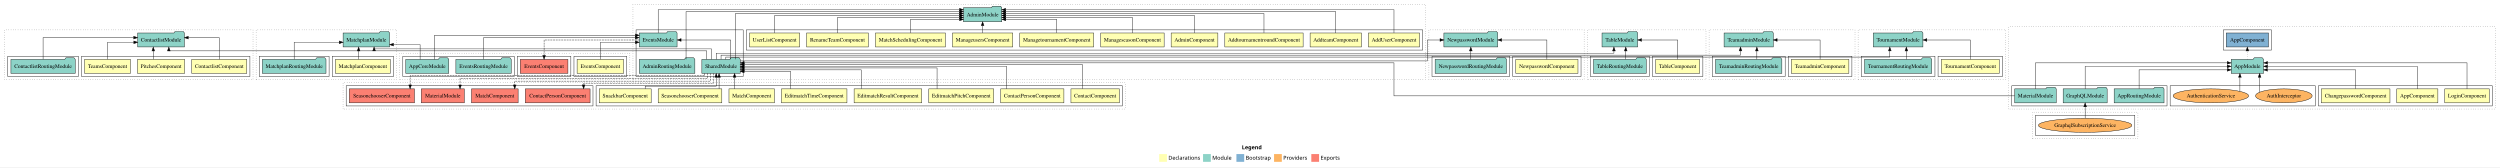
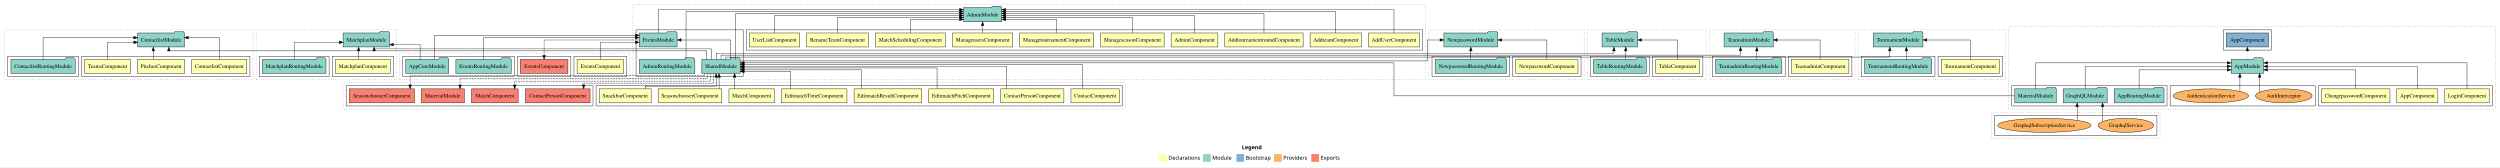
<svg xmlns="http://www.w3.org/2000/svg" width="6442pt" height="431pt" viewBox="0.00 0.00 6442.00 431.00">
  <g id="graph0" class="graph" transform="scale(1 1) rotate(0) translate(4 427)">
    <polygon fill="#ffffff" stroke="transparent" points="-4,4 -4,-427 6438,-427 6438,4 -4,4" />
    <text text-anchor="start" x="3196.009" y="-42.4" font-family="sans-serif" font-weight="bold" font-size="14.00" fill="#000000">Legend</text>
    <polygon fill="#ffffb3" stroke="transparent" points="2983,-10 2983,-30 3003,-30 3003,-10 2983,-10" />
    <text text-anchor="start" x="3006.629" y="-15.4" font-family="sans-serif" font-size="14.00" fill="#000000">  Declarations</text>
    <polygon fill="#8dd3c7" stroke="transparent" points="3096,-10 3096,-30 3116,-30 3116,-10 3096,-10" />
    <text text-anchor="start" x="3119.725" y="-15.4" font-family="sans-serif" font-size="14.00" fill="#000000">  Module</text>
    <polygon fill="#80b1d3" stroke="transparent" points="3182,-10 3182,-30 3202,-30 3202,-10 3182,-10" />
    <text text-anchor="start" x="3205.781" y="-15.4" font-family="sans-serif" font-size="14.00" fill="#000000">  Bootstrap</text>
    <polygon fill="#fdb462" stroke="transparent" points="3279,-10 3279,-30 3299,-30 3299,-10 3279,-10" />
    <text text-anchor="start" x="3302.673" y="-15.4" font-family="sans-serif" font-size="14.00" fill="#000000">  Providers</text>
    <polygon fill="#fb8072" stroke="transparent" points="3375,-10 3375,-30 3395,-30 3395,-10 3375,-10" />
    <text text-anchor="start" x="3398.726" y="-15.4" font-family="sans-serif" font-size="14.00" fill="#000000">  Exports</text>
    <g id="clust1" class="cluster">
      <polygon fill="none" stroke="#000000" stroke-dasharray="1,5" points="1627,-222 1627,-415 3670,-415 3670,-222 1627,-222" />
    </g>
    <g id="clust2" class="cluster">
      <polygon fill="none" stroke="#000000" points="1919,-298 1919,-350 3662,-350 3662,-298 1919,-298" />
    </g>
    <g id="clust13" class="cluster">
      <polygon fill="none" stroke="#000000" points="1635,-230 1635,-350 1911,-350 1911,-230 1635,-230" />
    </g>
    <g id="clust29" class="cluster">
      <polygon fill="none" stroke="#000000" stroke-dasharray="1,5" points="5172,-146 5172,-358 6426,-358 6426,-146 5172,-146" />
    </g>
    <g id="clust30" class="cluster">
      <polygon fill="none" stroke="#000000" points="5970,-154 5970,-206 6418,-206 6418,-154 5970,-154" />
    </g>
    <g id="clust34" class="cluster">
      <polygon fill="none" stroke="#000000" points="5180,-154 5180,-206 5580,-206 5580,-154 5180,-154" />
    </g>
    <g id="clust36" class="cluster">
      <polygon fill="none" stroke="#000000" points="5725,-298 5725,-350 5849,-350 5849,-298 5725,-298" />
    </g>
    <g id="clust37" class="cluster">
      <polygon fill="none" stroke="#000000" points="5588,-154 5588,-206 5962,-206 5962,-154 5588,-154" />
    </g>
    <g id="clust44" class="cluster">
      <polygon fill="none" stroke="#000000" stroke-dasharray="1,5" points="8,-222 8,-350 648,-350 648,-222 8,-222" />
    </g>
    <g id="clust45" class="cluster">
      <polygon fill="none" stroke="#000000" points="206,-230 206,-282 640,-282 640,-230 206,-230" />
    </g>
    <g id="clust49" class="cluster">
      <polygon fill="none" stroke="#000000" points="16,-230 16,-282 198,-282 198,-230 16,-230" />
    </g>
    <g id="clust59" class="cluster">
      <polygon fill="none" stroke="#000000" stroke-dasharray="1,5" points="1026,-222 1026,-290 1619,-290 1619,-222 1026,-222" />
    </g>
    <g id="clust60" class="cluster">
      <polygon fill="none" stroke="#000000" points="1475,-230 1475,-282 1611,-282 1611,-230 1475,-230" />
    </g>
    <g id="clust62" class="cluster">
      <polygon fill="none" stroke="#000000" points="1034,-230 1034,-282 1321,-282 1321,-230 1034,-230" />
    </g>
    <g id="clust63" class="cluster">
      <polygon fill="none" stroke="#000000" points="1329,-230 1329,-282 1467,-282 1467,-230 1329,-230" />
    </g>
    <g id="clust72" class="cluster">
-       <polygon fill="none" stroke="#000000" stroke-dasharray="1,5" points="5233,-70 5233,-138 5505,-138 5505,-70 5233,-70" />
+       <polygon fill="none" stroke="#000000" stroke-dasharray="1,5" points="5128,-70 5128,-138 5562,-138 5562,-70 5128,-70" />
    </g>
    <g id="clust77" class="cluster">
-       <polygon fill="none" stroke="#000000" points="5241,-78 5241,-130 5497,-130 5497,-78 5241,-78" />
+       <polygon fill="none" stroke="#000000" points="5136,-78 5136,-130 5554,-130 5554,-78 5136,-78" />
    </g>
    <g id="clust78" class="cluster">
      <polygon fill="none" stroke="#000000" stroke-dasharray="1,5" points="656,-222 656,-350 1018,-350 1018,-222 656,-222" />
    </g>
    <g id="clust79" class="cluster">
      <polygon fill="none" stroke="#000000" points="852,-230 852,-282 1010,-282 1010,-230 852,-230" />
    </g>
    <g id="clust81" class="cluster">
      <polygon fill="none" stroke="#000000" points="664,-230 664,-282 844,-282 844,-230 664,-230" />
    </g>
    <g id="clust97" class="cluster">
      <polygon fill="none" stroke="#000000" stroke-dasharray="1,5" points="3678,-222 3678,-350 4078,-350 4078,-222 3678,-222" />
    </g>
    <g id="clust98" class="cluster">
      <polygon fill="none" stroke="#000000" points="3894,-230 3894,-282 4070,-282 4070,-230 3894,-230" />
    </g>
    <g id="clust100" class="cluster">
      <polygon fill="none" stroke="#000000" points="3686,-230 3686,-282 3886,-282 3886,-230 3686,-230" />
    </g>
    <g id="clust110" class="cluster">
      <polygon fill="none" stroke="#000000" stroke-dasharray="1,5" points="880,-146 880,-214 2896,-214 2896,-146 880,-146" />
    </g>
    <g id="clust111" class="cluster">
      <polygon fill="none" stroke="#000000" points="1532,-154 1532,-206 2888,-206 2888,-154 1532,-154" />
    </g>
    <g id="clust121" class="cluster">
      <polygon fill="none" stroke="#000000" points="888,-154 888,-206 1524,-206 1524,-154 888,-154" />
    </g>
    <g id="clust124" class="cluster">
      <polygon fill="none" stroke="#000000" stroke-dasharray="1,5" points="4086,-222 4086,-350 4392,-350 4392,-222 4086,-222" />
    </g>
    <g id="clust125" class="cluster">
      <polygon fill="none" stroke="#000000" points="4254,-230 4254,-282 4384,-282 4384,-230 4254,-230" />
    </g>
    <g id="clust127" class="cluster">
      <polygon fill="none" stroke="#000000" points="4094,-230 4094,-282 4246,-282 4246,-230 4094,-230" />
    </g>
    <g id="clust137" class="cluster">
      <polygon fill="none" stroke="#000000" stroke-dasharray="1,5" points="4400,-222 4400,-350 4776,-350 4776,-222 4400,-222" />
    </g>
    <g id="clust138" class="cluster">
      <polygon fill="none" stroke="#000000" points="4604,-230 4604,-282 4768,-282 4768,-230 4604,-230" />
    </g>
    <g id="clust140" class="cluster">
      <polygon fill="none" stroke="#000000" points="4408,-230 4408,-282 4596,-282 4596,-230 4408,-230" />
    </g>
    <g id="clust150" class="cluster">
      <polygon fill="none" stroke="#000000" stroke-dasharray="1,5" points="4784,-222 4784,-350 5164,-350 5164,-222 4784,-222" />
    </g>
    <g id="clust151" class="cluster">
      <polygon fill="none" stroke="#000000" points="4990,-230 4990,-282 5156,-282 5156,-230 4990,-230" />
    </g>
    <g id="clust153" class="cluster">
      <polygon fill="none" stroke="#000000" points="4792,-230 4792,-282 4982,-282 4982,-230 4792,-230" />
    </g>
    <g id="node1" class="node">
      <polygon fill="#ffffb3" stroke="#000000" points="3653.865,-342 3522.135,-342 3522.135,-306 3653.865,-306 3653.865,-342" />
      <text text-anchor="middle" x="3588" y="-319.8" font-family="Times,serif" font-size="14.00" fill="#000000">AddUserComponent</text>
    </g>
    <g id="node11" class="node">
      <polygon fill="#8dd3c7" stroke="#000000" points="2577.439,-407 2574.439,-411 2553.439,-411 2550.439,-407 2478.561,-407 2478.561,-371 2577.439,-371 2577.439,-407" />
      <text text-anchor="middle" x="2528" y="-384.8" font-family="Times,serif" font-size="14.00" fill="#000000">AdminModule</text>
    </g>
    <g id="edge1" class="edge">
      <path fill="none" stroke="#000000" d="M3588,-342.091C3588,-365.133 3588,-402 3588,-402 3588,-402 2587.352,-402 2587.352,-402" />
      <polygon fill="#000000" stroke="#000000" points="2587.352,-398.5 2577.352,-402 2587.352,-405.5 2587.352,-398.5" />
    </g>
    <g id="node2" class="node">
      <polygon fill="#ffffb3" stroke="#000000" points="3504.15,-342 3371.85,-342 3371.85,-306 3504.15,-306 3504.15,-342" />
      <text text-anchor="middle" x="3438" y="-319.8" font-family="Times,serif" font-size="14.00" fill="#000000">AddteamComponent</text>
    </g>
    <g id="edge2" class="edge">
      <path fill="none" stroke="#000000" d="M3438,-342.045C3438,-363.662 3438,-397 3438,-397 3438,-397 2587.248,-397 2587.248,-397" />
      <polygon fill="#000000" stroke="#000000" points="2587.248,-393.5 2577.248,-397 2587.248,-400.5 2587.248,-393.5" />
    </g>
    <g id="node3" class="node">
      <polygon fill="#ffffb3" stroke="#000000" points="3353.861,-342 3152.139,-342 3152.139,-306 3353.861,-306 3353.861,-342" />
      <text text-anchor="middle" x="3253" y="-319.8" font-family="Times,serif" font-size="14.00" fill="#000000">AddtournamentroundComponent</text>
    </g>
    <g id="edge3" class="edge">
      <path fill="none" stroke="#000000" d="M3253,-342.223C3253,-362.365 3253,-392 3253,-392 3253,-392 2587.262,-392 2587.262,-392" />
      <polygon fill="#000000" stroke="#000000" points="2587.262,-388.5 2577.262,-392 2587.262,-395.5 2587.262,-388.5" />
    </g>
    <g id="node4" class="node">
      <polygon fill="#ffffb3" stroke="#000000" points="3134.22,-342 3013.78,-342 3013.78,-306 3134.22,-306 3134.22,-342" />
      <text text-anchor="middle" x="3074" y="-319.8" font-family="Times,serif" font-size="14.00" fill="#000000">AdminComponent</text>
    </g>
    <g id="edge4" class="edge">
      <path fill="none" stroke="#000000" d="M3074,-342.222C3074,-360.829 3074,-387 3074,-387 3074,-387 2587.417,-387 2587.417,-387" />
      <polygon fill="#000000" stroke="#000000" points="2587.417,-383.5 2577.417,-387 2587.417,-390.5 2587.417,-383.5" />
    </g>
    <g id="node5" class="node">
      <polygon fill="#ffffb3" stroke="#000000" points="2995.739,-342 2832.261,-342 2832.261,-306 2995.739,-306 2995.739,-342" />
      <text text-anchor="middle" x="2914" y="-319.8" font-family="Times,serif" font-size="14.00" fill="#000000">ManageseasonComponent</text>
    </g>
    <g id="edge5" class="edge">
      <path fill="none" stroke="#000000" d="M2914,-342.034C2914,-359.06 2914,-382 2914,-382 2914,-382 2587.279,-382 2587.279,-382" />
      <polygon fill="#000000" stroke="#000000" points="2587.279,-378.5 2577.279,-382 2587.279,-385.5 2587.279,-378.5" />
    </g>
    <g id="node6" class="node">
      <polygon fill="#ffffb3" stroke="#000000" points="2814.182,-342 2623.818,-342 2623.818,-306 2814.182,-306 2814.182,-342" />
      <text text-anchor="middle" x="2719" y="-319.8" font-family="Times,serif" font-size="14.00" fill="#000000">ManagetournamentComponent</text>
    </g>
    <g id="edge6" class="edge">
      <path fill="none" stroke="#000000" d="M2719,-342.24C2719,-357.571 2719,-377 2719,-377 2719,-377 2587.684,-377 2587.684,-377" />
      <polygon fill="#000000" stroke="#000000" points="2587.684,-373.5 2577.684,-377 2587.684,-380.5 2587.684,-373.5" />
    </g>
    <g id="node7" class="node">
      <polygon fill="#ffffb3" stroke="#000000" points="2605.685,-342 2450.315,-342 2450.315,-306 2605.685,-306 2605.685,-342" />
      <text text-anchor="middle" x="2528" y="-319.8" font-family="Times,serif" font-size="14.00" fill="#000000">ManageusersComponent</text>
    </g>
    <g id="edge7" class="edge">
      <path fill="none" stroke="#000000" d="M2528,-342.106C2528,-342.106 2528,-360.991 2528,-360.991" />
      <polygon fill="#000000" stroke="#000000" points="2524.5,-360.991 2528,-370.991 2531.5,-360.991 2524.5,-360.991" />
    </g>
    <g id="node8" class="node">
      <polygon fill="#ffffb3" stroke="#000000" points="2432.09,-342 2251.91,-342 2251.91,-306 2432.09,-306 2432.09,-342" />
      <text text-anchor="middle" x="2342" y="-319.8" font-family="Times,serif" font-size="14.00" fill="#000000">MatchSchedulingComponent</text>
    </g>
    <g id="edge8" class="edge">
      <path fill="none" stroke="#000000" d="M2342,-342.24C2342,-357.571 2342,-377 2342,-377 2342,-377 2468.644,-377 2468.644,-377" />
      <polygon fill="#000000" stroke="#000000" points="2468.644,-380.5 2478.644,-377 2468.644,-373.5 2468.644,-380.5" />
    </g>
    <g id="node9" class="node">
      <polygon fill="#ffffb3" stroke="#000000" points="2233.576,-342 2074.424,-342 2074.424,-306 2233.576,-306 2233.576,-342" />
      <text text-anchor="middle" x="2154" y="-319.8" font-family="Times,serif" font-size="14.00" fill="#000000">RenameTeamComponent</text>
    </g>
    <g id="edge9" class="edge">
      <path fill="none" stroke="#000000" d="M2154,-342.034C2154,-359.06 2154,-382 2154,-382 2154,-382 2468.721,-382 2468.721,-382" />
      <polygon fill="#000000" stroke="#000000" points="2468.722,-385.5 2478.721,-382 2468.721,-378.5 2468.722,-385.5" />
    </g>
    <g id="node10" class="node">
      <polygon fill="#ffffb3" stroke="#000000" points="2056.538,-342 1927.462,-342 1927.462,-306 2056.538,-306 2056.538,-342" />
      <text text-anchor="middle" x="1992" y="-319.8" font-family="Times,serif" font-size="14.00" fill="#000000">UserListComponent</text>
    </g>
    <g id="edge10" class="edge">
      <path fill="none" stroke="#000000" d="M1992,-342.222C1992,-360.829 1992,-387 1992,-387 1992,-387 2468.535,-387 2468.535,-387" />
      <polygon fill="#000000" stroke="#000000" points="2468.535,-390.5 2478.535,-387 2468.535,-383.5 2468.535,-390.5" />
    </g>
    <g id="node12" class="node">
      <polygon fill="#8dd3c7" stroke="#000000" points="1786.556,-274 1783.556,-278 1762.556,-278 1759.556,-274 1643.444,-274 1643.444,-238 1786.556,-238 1786.556,-274" />
      <text text-anchor="middle" x="1715" y="-251.8" font-family="Times,serif" font-size="14.00" fill="#000000">AdminRoutingModule</text>
    </g>
    <g id="edge11" class="edge">
      <path fill="none" stroke="#000000" d="M1763.802,-274.145C1763.802,-312.226 1763.802,-397 1763.802,-397 1763.802,-397 2468.741,-397 2468.741,-397" />
      <polygon fill="#000000" stroke="#000000" points="2468.741,-400.5 2478.741,-397 2468.741,-393.5 2468.741,-400.5" />
    </g>
    <g id="node13" class="node">
      <polygon fill="#8dd3c7" stroke="#000000" points="1740.653,-342 1737.653,-346 1716.653,-346 1713.653,-342 1643.347,-342 1643.347,-306 1740.653,-306 1740.653,-342" />
      <text text-anchor="middle" x="1692" y="-319.8" font-family="Times,serif" font-size="14.00" fill="#000000">EventsModule</text>
    </g>
    <g id="edge12" class="edge">
      <path fill="none" stroke="#000000" d="M1692,-342.091C1692,-365.133 1692,-402 1692,-402 1692,-402 2468.517,-402 2468.517,-402" />
      <polygon fill="#000000" stroke="#000000" points="2468.517,-405.5 2478.517,-402 2468.517,-398.5 2468.517,-405.5" />
    </g>
    <g id="node33" class="node">
      <polygon fill="#fb8072" stroke="#000000" points="1459.435,-274 1336.565,-274 1336.565,-238 1459.435,-238 1459.435,-274" />
      <text text-anchor="middle" x="1398" y="-251.8" font-family="Times,serif" font-size="14.00" fill="#000000">EventsComponent </text>
    </g>
    <g id="edge32" class="edge">
      <path fill="none" stroke="#000000" stroke-dasharray="5,2" d="M1643.122,-324C1559.522,-324 1398,-324 1398,-324 1398,-324 1398,-284.223 1398,-284.223" />
      <polygon fill="#000000" stroke="#000000" points="1401.5,-284.223 1398,-274.223 1394.5,-284.223 1401.5,-284.223" />
    </g>
    <g id="node14" class="node">
      <polygon fill="#8dd3c7" stroke="#000000" points="1903.423,-274 1900.423,-278 1879.423,-278 1876.423,-274 1804.577,-274 1804.577,-238 1903.423,-238 1903.423,-274" />
      <text text-anchor="middle" x="1854" y="-251.8" font-family="Times,serif" font-size="14.00" fill="#000000">SharedModule</text>
    </g>
    <g id="edge13" class="edge">
      <path fill="none" stroke="#000000" d="M1890.908,-274.06C1890.908,-311.054 1890.908,-392 1890.908,-392 1890.908,-392 2468.539,-392 2468.539,-392" />
      <polygon fill="#000000" stroke="#000000" points="2468.539,-395.5 2478.539,-392 2468.539,-388.5 2468.539,-395.5" />
    </g>
    <g id="edge31" class="edge">
      <path fill="none" stroke="#000000" d="M1878.606,-274.223C1878.606,-294.365 1878.606,-324 1878.606,-324 1878.606,-324 1751.028,-324 1751.028,-324" />
      <polygon fill="#000000" stroke="#000000" points="1751.028,-320.5 1741.028,-324 1751.028,-327.5 1751.028,-320.5" />
    </g>
    <g id="node28" class="node">
      <polygon fill="#8dd3c7" stroke="#000000" points="471.213,-342 468.213,-346 447.213,-346 444.213,-342 350.787,-342 350.787,-306 471.213,-306 471.213,-342" />
      <text text-anchor="middle" x="411" y="-319.8" font-family="Times,serif" font-size="14.00" fill="#000000">ContactlistModule</text>
    </g>
    <g id="edge27" class="edge">
      <path fill="none" stroke="#000000" d="M1817.092,-274.127C1817.092,-284.711 1817.092,-296 1817.092,-296 1817.092,-296 431.036,-296 431.036,-296 431.036,-296 431.036,-296.979 431.036,-296.979" />
      <polygon fill="#000000" stroke="#000000" points="427.536,-295.793 431.036,-305.793 434.536,-295.793 427.536,-295.793" />
    </g>
-     <g id="node36" class="node">
+     <g id="node37" class="node">
      <polygon fill="#8dd3c7" stroke="#000000" points="999.92,-342 996.92,-346 975.92,-346 972.92,-342 880.08,-342 880.08,-306 999.92,-306 999.92,-342" />
      <text text-anchor="middle" x="940" y="-319.8" font-family="Times,serif" font-size="14.00" fill="#000000">MatchplanModule</text>
    </g>
-     <g id="edge37" class="edge">
+     <g id="edge38" class="edge">
      <path fill="none" stroke="#000000" d="M1829.395,-274.044C1829.395,-286.563 1829.395,-301 1829.395,-301 1829.395,-301 959.903,-301 959.903,-301 959.903,-301 959.903,-301.488 959.903,-301.488" />
      <polygon fill="#000000" stroke="#000000" points="956.404,-295.878 959.903,-305.878 963.404,-295.878 956.404,-295.878" />
    </g>
-     <g id="node39" class="node">
+     <g id="node40" class="node">
      <polygon fill="#8dd3c7" stroke="#000000" points="3855.349,-342 3852.349,-346 3831.349,-346 3828.349,-342 3716.651,-342 3716.651,-306 3855.349,-306 3855.349,-342" />
      <text text-anchor="middle" x="3786" y="-319.8" font-family="Times,serif" font-size="14.00" fill="#000000">NewpasswordModule</text>
    </g>
-     <g id="edge40" class="edge">
+     <g id="edge41" class="edge">
      <path fill="none" stroke="#000000" d="M1903.624,-270C2195.313,-270 3673.975,-270 3673.975,-270 3673.975,-270 3673.975,-324 3673.975,-324 3673.975,-324 3706.646,-324 3706.646,-324" />
      <polygon fill="#000000" stroke="#000000" points="3706.646,-327.5 3716.646,-324 3706.646,-320.5 3706.646,-327.5" />
    </g>
-     <g id="node49" class="node">
+     <g id="node50" class="node">
      <polygon fill="#fb8072" stroke="#000000" points="1516.483,-198 1349.517,-198 1349.517,-162 1516.483,-162 1516.483,-198" />
      <text text-anchor="middle" x="1433" y="-175.8" font-family="Times,serif" font-size="14.00" fill="#000000">ContactPersonComponent </text>
    </g>
-     <g id="edge50" class="edge">
+     <g id="edge51" class="edge">
      <path fill="none" stroke="#000000" stroke-dasharray="5,2" d="M1834.202,-237.85C1834.202,-225.729 1834.202,-212 1834.202,-212 1834.202,-212 1499.762,-212 1499.762,-212 1499.762,-212 1499.762,-208.243 1499.762,-208.243" />
      <polygon fill="#000000" stroke="#000000" points="1503.262,-208.243 1499.762,-198.243 1496.262,-208.243 1503.262,-208.243" />
    </g>
-     <g id="node50" class="node">
+     <g id="node51" class="node">
      <polygon fill="#fb8072" stroke="#000000" points="1331.098,-198 1210.902,-198 1210.902,-162 1331.098,-162 1331.098,-198" />
      <text text-anchor="middle" x="1271" y="-175.8" font-family="Times,serif" font-size="14.00" fill="#000000">MatchComponent </text>
    </g>
-     <g id="edge51" class="edge">
+     <g id="edge52" class="edge">
      <path fill="none" stroke="#000000" stroke-dasharray="5,2" d="M1826.849,-237.89C1826.849,-228.103 1826.849,-218 1826.849,-218 1826.849,-218 1322.342,-218 1322.342,-218 1322.342,-218 1322.342,-208.11 1322.342,-208.11" />
      <polygon fill="#000000" stroke="#000000" points="1325.842,-208.11 1322.342,-198.11 1318.842,-208.11 1325.842,-208.11" />
    </g>
-     <g id="node51" class="node">
+     <g id="node52" class="node">
      <polygon fill="#fb8072" stroke="#000000" points="1192.472,-198 1081.528,-198 1081.528,-162 1192.472,-162 1192.472,-198" />
      <text text-anchor="middle" x="1137" y="-175.8" font-family="Times,serif" font-size="14.00" fill="#000000">MaterialModule </text>
    </g>
-     <g id="edge52" class="edge">
+     <g id="edge53" class="edge">
      <path fill="none" stroke="#000000" stroke-dasharray="5,2" d="M1819.495,-237.967C1819.495,-231.147 1819.495,-225 1819.495,-225 1819.495,-225 1181.425,-225 1181.425,-225 1181.425,-225 1181.425,-208.044 1181.425,-208.044" />
      <polygon fill="#000000" stroke="#000000" points="1184.925,-208.044 1181.425,-198.044 1177.925,-208.044 1184.925,-208.044" />
    </g>
-     <g id="node52" class="node">
+     <g id="node53" class="node">
      <polygon fill="#fb8072" stroke="#000000" points="1064.023,-198 895.977,-198 895.977,-162 1064.023,-162 1064.023,-198" />
      <text text-anchor="middle" x="980" y="-175.8" font-family="Times,serif" font-size="14.00" fill="#000000">SeasonchooserComponent </text>
    </g>
-     <g id="edge53" class="edge">
+     <g id="edge54" class="edge">
      <path fill="none" stroke="#000000" stroke-dasharray="5,2" d="M1812.142,-237.81C1812.142,-234.462 1812.142,-232 1812.142,-232 1812.142,-232 1052.789,-232 1052.789,-232 1052.789,-232 1052.789,-208.187 1052.789,-208.187" />
      <polygon fill="#000000" stroke="#000000" points="1056.289,-208.187 1052.789,-198.187 1049.289,-208.187 1056.289,-208.187" />
    </g>
-     <g id="node54" class="node">
+     <g id="node55" class="node">
      <polygon fill="#8dd3c7" stroke="#000000" points="4215.923,-342 4212.923,-346 4191.923,-346 4188.923,-342 4124.077,-342 4124.077,-306 4215.923,-306 4215.923,-342" />
      <text text-anchor="middle" x="4170" y="-319.8" font-family="Times,serif" font-size="14.00" fill="#000000">TableModule</text>
    </g>
-     <g id="edge55" class="edge">
+     <g id="edge56" class="edge">
      <path fill="none" stroke="#000000" d="M1841.697,-274.194C1841.697,-282.278 1841.697,-290 1841.697,-290 1841.697,-290 4154.763,-290 4154.763,-290 4154.763,-290 4154.763,-295.806 4154.763,-295.806" />
      <polygon fill="#000000" stroke="#000000" points="4151.263,-295.805 4154.763,-305.806 4158.263,-295.806 4151.263,-295.805" />
    </g>
-     <g id="node57" class="node">
+     <g id="node58" class="node">
      <polygon fill="#8dd3c7" stroke="#000000" points="4565.419,-342 4562.419,-346 4541.419,-346 4538.419,-342 4438.581,-342 4438.581,-306 4565.419,-306 4565.419,-342" />
      <text text-anchor="middle" x="4502" y="-319.8" font-family="Times,serif" font-size="14.00" fill="#000000">TeamadminModule</text>
    </g>
-     <g id="edge58" class="edge">
+     <g id="edge59" class="edge">
      <path fill="none" stroke="#000000" d="M1854,-274.202C1854,-280.028 1854,-285 1854,-285 1854,-285 4480.93,-285 4480.93,-285 4480.93,-285 4480.93,-295.87 4480.93,-295.87" />
      <polygon fill="#000000" stroke="#000000" points="4477.43,-295.87 4480.93,-305.87 4484.43,-295.87 4477.43,-295.87" />
    </g>
-     <g id="node60" class="node">
+     <g id="node61" class="node">
      <polygon fill="#8dd3c7" stroke="#000000" points="4950.973,-342 4947.973,-346 4926.973,-346 4923.973,-342 4823.027,-342 4823.027,-306 4950.973,-306 4950.973,-342" />
      <text text-anchor="middle" x="4887" y="-319.8" font-family="Times,serif" font-size="14.00" fill="#000000">TournamentModule</text>
    </g>
-     <g id="edge61" class="edge">
+     <g id="edge62" class="edge">
      <path fill="none" stroke="#000000" d="M1866.303,-274.19C1866.303,-277.538 1866.303,-280 1866.303,-280 1866.303,-280 4865.671,-280 4865.671,-280 4865.671,-280 4865.671,-295.849 4865.671,-295.849" />
      <polygon fill="#000000" stroke="#000000" points="4862.171,-295.849 4865.671,-305.849 4869.171,-295.849 4862.171,-295.849" />
    </g>
    <g id="node15" class="node">
      <polygon fill="#ffffb3" stroke="#000000" points="6277.94,-198 6172.06,-198 6172.06,-162 6277.94,-162 6277.94,-198" />
      <text text-anchor="middle" x="6225" y="-175.8" font-family="Times,serif" font-size="14.00" fill="#000000">AppComponent</text>
    </g>
    <g id="node18" class="node">
      <polygon fill="#8dd3c7" stroke="#000000" points="5828.657,-274 5825.657,-278 5804.657,-278 5801.657,-274 5745.343,-274 5745.343,-238 5828.657,-238 5828.657,-274" />
      <text text-anchor="middle" x="5787" y="-251.8" font-family="Times,serif" font-size="14.00" fill="#000000">AppModule</text>
    </g>
    <g id="edge14" class="edge">
      <path fill="none" stroke="#000000" d="M6225,-198.011C6225,-220.485 6225,-256 6225,-256 6225,-256 5838.997,-256 5838.997,-256" />
      <polygon fill="#000000" stroke="#000000" points="5838.997,-252.5 5828.997,-256 5838.997,-259.5 5838.997,-252.5" />
    </g>
    <g id="node16" class="node">
      <polygon fill="#ffffb3" stroke="#000000" points="6154.469,-198 5977.531,-198 5977.531,-162 6154.469,-162 6154.469,-198" />
      <text text-anchor="middle" x="6066" y="-175.8" font-family="Times,serif" font-size="14.00" fill="#000000">ChangepasswordComponent</text>
    </g>
    <g id="edge15" class="edge">
      <path fill="none" stroke="#000000" d="M6066,-198.308C6066,-218.145 6066,-247 6066,-247 6066,-247 5838.769,-247 5838.769,-247" />
      <polygon fill="#000000" stroke="#000000" points="5838.769,-243.5 5828.769,-247 5838.769,-250.5 5838.769,-243.5" />
    </g>
    <g id="node17" class="node">
      <polygon fill="#ffffb3" stroke="#000000" points="6410.276,-198 6295.724,-198 6295.724,-162 6410.276,-162 6410.276,-198" />
      <text text-anchor="middle" x="6353" y="-175.8" font-family="Times,serif" font-size="14.00" fill="#000000">LoginComponent</text>
    </g>
    <g id="edge16" class="edge">
      <path fill="none" stroke="#000000" d="M6353,-198.026C6353,-222.977 6353,-265 6353,-265 6353,-265 5839.08,-265 5839.08,-265" />
      <polygon fill="#000000" stroke="#000000" points="5839.08,-261.5 5829.08,-265 5839.079,-268.5 5839.08,-261.5" />
    </g>
    <g id="node22" class="node">
      <polygon fill="#80b1d3" stroke="#000000" points="5841.439,-342 5732.561,-342 5732.561,-306 5841.439,-306 5841.439,-342" />
      <text text-anchor="middle" x="5787" y="-319.8" font-family="Times,serif" font-size="14.00" fill="#000000">AppComponent </text>
    </g>
    <g id="edge20" class="edge">
      <path fill="none" stroke="#000000" stroke-dasharray="1,5" d="M5787,-274.223C5787,-274.223 5787,-295.727 5787,-295.727" />
      <polygon fill="#000000" stroke="#000000" points="5783.5,-295.727 5787,-305.727 5790.5,-295.727 5783.5,-295.727" />
    </g>
    <g id="node19" class="node">
      <polygon fill="#8dd3c7" stroke="#000000" points="5572.274,-198 5569.274,-202 5548.274,-202 5545.274,-198 5443.726,-198 5443.726,-162 5572.274,-162 5572.274,-198" />
      <text text-anchor="middle" x="5508" y="-175.8" font-family="Times,serif" font-size="14.00" fill="#000000">AppRoutingModule</text>
    </g>
    <g id="edge17" class="edge">
      <path fill="none" stroke="#000000" d="M5508,-198.308C5508,-218.145 5508,-247 5508,-247 5508,-247 5735.231,-247 5735.231,-247" />
      <polygon fill="#000000" stroke="#000000" points="5735.231,-250.5 5745.231,-247 5735.231,-243.5 5735.231,-250.5" />
    </g>
    <g id="node20" class="node">
      <polygon fill="#8dd3c7" stroke="#000000" points="5425.691,-198 5422.691,-202 5401.691,-202 5398.691,-198 5312.309,-198 5312.309,-162 5425.691,-162 5425.691,-198" />
      <text text-anchor="middle" x="5369" y="-175.8" font-family="Times,serif" font-size="14.00" fill="#000000">GraphQLModule</text>
    </g>
    <g id="edge18" class="edge">
      <path fill="none" stroke="#000000" d="M5369,-198.011C5369,-220.485 5369,-256 5369,-256 5369,-256 5735.007,-256 5735.007,-256" />
      <polygon fill="#000000" stroke="#000000" points="5735.007,-259.5 5745.007,-256 5735.007,-252.5 5735.007,-259.5" />
    </g>
    <g id="node21" class="node">
      <polygon fill="#8dd3c7" stroke="#000000" points="5294.471,-198 5291.471,-202 5270.471,-202 5267.471,-198 5187.529,-198 5187.529,-162 5294.471,-162 5294.471,-198" />
      <text text-anchor="middle" x="5241" y="-175.8" font-family="Times,serif" font-size="14.00" fill="#000000">MaterialModule</text>
    </g>
-     <g id="edge49" class="edge">
+     <g id="edge50" class="edge">
      <path fill="none" stroke="#000000" d="M5187.409,-180C4903.498,-180 3588,-180 3588,-180 3588,-180 3588,-265 3588,-265 3588,-265 1913.563,-265 1913.563,-265" />
      <polygon fill="#000000" stroke="#000000" points="1913.563,-261.5 1903.563,-265 1913.563,-268.5 1913.563,-261.5" />
    </g>
    <g id="edge19" class="edge">
      <path fill="none" stroke="#000000" d="M5241,-198.026C5241,-222.977 5241,-265 5241,-265 5241,-265 5735.063,-265 5735.063,-265" />
      <polygon fill="#000000" stroke="#000000" points="5735.063,-268.5 5745.063,-265 5735.063,-261.5 5735.063,-268.5" />
    </g>
    <g id="node23" class="node">
      <ellipse fill="#fdb462" stroke="#000000" cx="5881" cy="-180" rx="72.912" ry="18" />
      <text text-anchor="middle" x="5881" y="-175.8" font-family="Times,serif" font-size="14.00" fill="#000000">AuthInterceptor</text>
    </g>
    <g id="edge21" class="edge">
      <path fill="none" stroke="#000000" d="M5818.561,-189.319C5818.561,-189.319 5818.561,-227.893 5818.561,-227.893" />
      <polygon fill="#000000" stroke="#000000" points="5815.061,-227.893 5818.561,-237.893 5822.061,-227.893 5815.061,-227.893" />
    </g>
    <g id="node24" class="node">
      <ellipse fill="#fdb462" stroke="#000000" cx="5693" cy="-180" rx="97.268" ry="18" />
      <text text-anchor="middle" x="5693" y="-175.8" font-family="Times,serif" font-size="14.00" fill="#000000">AuthenticationService</text>
    </g>
    <g id="edge22" class="edge">
      <path fill="none" stroke="#000000" d="M5767.778,-191.543C5767.778,-191.543 5767.778,-227.826 5767.778,-227.826" />
      <polygon fill="#000000" stroke="#000000" points="5764.278,-227.826 5767.778,-237.826 5771.278,-227.826 5764.278,-227.826" />
    </g>
    <g id="node25" class="node">
      <polygon fill="#ffffb3" stroke="#000000" points="631.996,-274 490.004,-274 490.004,-238 631.996,-238 631.996,-274" />
      <text text-anchor="middle" x="561" y="-251.8" font-family="Times,serif" font-size="14.00" fill="#000000">ContactlistComponent</text>
    </g>
    <g id="edge23" class="edge">
      <path fill="none" stroke="#000000" d="M561,-274.292C561,-296.206 561,-330 561,-330 561,-330 481.146,-330 481.146,-330" />
      <polygon fill="#000000" stroke="#000000" points="481.147,-326.5 471.146,-330 481.146,-333.5 481.147,-326.5" />
    </g>
    <g id="node26" class="node">
      <polygon fill="#ffffb3" stroke="#000000" points="471.77,-274 350.23,-274 350.23,-238 471.77,-238 471.77,-274" />
      <text text-anchor="middle" x="411" y="-251.8" font-family="Times,serif" font-size="14.00" fill="#000000">PitchesComponent</text>
    </g>
    <g id="edge24" class="edge">
      <path fill="none" stroke="#000000" d="M390.964,-274.223C390.964,-274.223 390.964,-295.727 390.964,-295.727" />
      <polygon fill="#000000" stroke="#000000" points="387.465,-295.727 390.964,-305.727 394.465,-295.727 387.465,-295.727" />
    </g>
    <g id="node27" class="node">
      <polygon fill="#ffffb3" stroke="#000000" points="332.15,-274 213.85,-274 213.85,-238 332.15,-238 332.15,-274" />
      <text text-anchor="middle" x="273" y="-251.8" font-family="Times,serif" font-size="14.00" fill="#000000">TeamsComponent</text>
    </g>
    <g id="edge25" class="edge">
      <path fill="none" stroke="#000000" d="M273,-274.267C273,-292.555 273,-318 273,-318 273,-318 340.873,-318 340.873,-318" />
      <polygon fill="#000000" stroke="#000000" points="340.873,-321.5 350.873,-318 340.873,-314.5 340.873,-321.5" />
    </g>
    <g id="node29" class="node">
      <polygon fill="#8dd3c7" stroke="#000000" points="189.831,-274 186.831,-278 165.831,-278 162.831,-274 24.169,-274 24.169,-238 189.831,-238 189.831,-274" />
      <text text-anchor="middle" x="107" y="-251.8" font-family="Times,serif" font-size="14.00" fill="#000000">ContactlistRoutingModule</text>
    </g>
    <g id="edge26" class="edge">
      <path fill="none" stroke="#000000" d="M107,-274.292C107,-296.206 107,-330 107,-330 107,-330 340.576,-330 340.576,-330" />
      <polygon fill="#000000" stroke="#000000" points="340.576,-333.5 350.576,-330 340.576,-326.5 340.576,-333.5" />
    </g>
    <g id="node30" class="node">
      <polygon fill="#ffffb3" stroke="#000000" points="1602.936,-274 1483.064,-274 1483.064,-238 1602.936,-238 1602.936,-274" />
      <text text-anchor="middle" x="1543" y="-251.8" font-family="Times,serif" font-size="14.00" fill="#000000">EventsComponent</text>
    </g>
    <g id="edge28" class="edge">
      <path fill="none" stroke="#000000" d="M1543,-274.267C1543,-292.555 1543,-318 1543,-318 1543,-318 1633.212,-318 1633.212,-318" />
      <polygon fill="#000000" stroke="#000000" points="1633.212,-321.5 1643.212,-318 1633.212,-314.5 1633.212,-321.5" />
    </g>
    <g id="node31" class="node">
      <polygon fill="#8dd3c7" stroke="#000000" points="1152.368,-274 1149.368,-278 1128.368,-278 1125.368,-274 1041.632,-274 1041.632,-238 1152.368,-238 1152.368,-274" />
      <text text-anchor="middle" x="1097" y="-251.8" font-family="Times,serif" font-size="14.00" fill="#000000">AppCoreModule</text>
    </g>
    <g id="edge29" class="edge">
      <path fill="none" stroke="#000000" d="M1115.478,-274.153C1115.478,-297.757 1115.478,-336 1115.478,-336 1115.478,-336 1633.343,-336 1633.343,-336" />
      <polygon fill="#000000" stroke="#000000" points="1633.343,-339.5 1643.343,-336 1633.343,-332.5 1633.343,-339.5" />
    </g>
-     <g id="edge35" class="edge">
+     <g id="edge36" class="edge">
      <path fill="none" stroke="#000000" d="M1078.522,-274.027C1078.522,-290.398 1078.522,-312 1078.522,-312 1078.522,-312 1009.952,-312 1009.952,-312" />
      <polygon fill="#000000" stroke="#000000" points="1009.952,-308.5 999.952,-312 1009.952,-315.5 1009.952,-308.5" />
    </g>
    <g id="node32" class="node">
      <polygon fill="#8dd3c7" stroke="#000000" points="1313.27,-274 1310.27,-278 1289.27,-278 1286.27,-274 1170.73,-274 1170.73,-238 1313.27,-238 1313.27,-274" />
      <text text-anchor="middle" x="1242" y="-251.8" font-family="Times,serif" font-size="14.00" fill="#000000">EventsRoutingModule</text>
    </g>
    <g id="edge30" class="edge">
      <path fill="none" stroke="#000000" d="M1242,-274.292C1242,-296.206 1242,-330 1242,-330 1242,-330 1632.986,-330 1632.986,-330" />
      <polygon fill="#000000" stroke="#000000" points="1632.986,-333.5 1642.986,-330 1632.985,-326.5 1632.986,-333.5" />
    </g>
    <g id="node34" class="node">
-       <ellipse fill="#fdb462" stroke="#000000" cx="5369" cy="-104" rx="120.405" ry="18" />
-       <text text-anchor="middle" x="5369" y="-99.8" font-family="Times,serif" font-size="14.00" fill="#000000">GraphqlSubscriptionService</text>
+       <ellipse fill="#fdb462" stroke="#000000" cx="5474" cy="-104" rx="71.768" ry="18" />
+       <text text-anchor="middle" x="5474" y="-99.8" font-family="Times,serif" font-size="14.00" fill="#000000">GraphqlService</text>
    </g>
    <g id="edge33" class="edge">
-       <path fill="none" stroke="#000000" d="M5369,-122.011C5369,-122.011 5369,-151.855 5369,-151.855" />
-       <polygon fill="#000000" stroke="#000000" points="5365.5,-151.855 5369,-161.855 5372.5,-151.855 5365.5,-151.855" />
+       <path fill="none" stroke="#000000" d="M5413.981,-113.936C5413.981,-113.936 5413.981,-151.908 5413.981,-151.908" />
+       <polygon fill="#000000" stroke="#000000" points="5410.481,-151.908 5413.981,-161.908 5417.481,-151.908 5410.481,-151.908" />
    </g>
    <g id="node35" class="node">
+       <ellipse fill="#fdb462" stroke="#000000" cx="5264" cy="-104" rx="120.405" ry="18" />
+       <text text-anchor="middle" x="5264" y="-99.8" font-family="Times,serif" font-size="14.00" fill="#000000">GraphqlSubscriptionService</text>
+     </g>
+     <g id="edge34" class="edge">
+       <path fill="none" stroke="#000000" d="M5348.429,-116.892C5348.429,-116.892 5348.429,-151.908 5348.429,-151.908" />
+       <polygon fill="#000000" stroke="#000000" points="5344.929,-151.908 5348.429,-161.908 5351.929,-151.908 5344.929,-151.908" />
+     </g>
+     <g id="node36" class="node">
      <polygon fill="#ffffb3" stroke="#000000" points="1001.702,-274 860.298,-274 860.298,-238 1001.702,-238 1001.702,-274" />
      <text text-anchor="middle" x="931" y="-251.8" font-family="Times,serif" font-size="14.00" fill="#000000">MatchplanComponent</text>
    </g>
-     <g id="edge34" class="edge">
+     <g id="edge35" class="edge">
      <path fill="none" stroke="#000000" d="M920.097,-274.223C920.097,-274.223 920.097,-295.727 920.097,-295.727" />
      <polygon fill="#000000" stroke="#000000" points="916.597,-295.727 920.097,-305.727 923.597,-295.727 916.597,-295.727" />
    </g>
-     <g id="node37" class="node">
+     <g id="node38" class="node">
      <polygon fill="#8dd3c7" stroke="#000000" points="836.038,-274 833.038,-278 812.038,-278 809.038,-274 671.962,-274 671.962,-238 836.038,-238 836.038,-274" />
      <text text-anchor="middle" x="754" y="-251.8" font-family="Times,serif" font-size="14.00" fill="#000000">MatchplanRoutingModule</text>
    </g>
-     <g id="edge36" class="edge">
+     <g id="edge37" class="edge">
      <path fill="none" stroke="#000000" d="M754,-274.267C754,-292.555 754,-318 754,-318 754,-318 870.125,-318 870.125,-318" />
      <polygon fill="#000000" stroke="#000000" points="870.125,-321.5 880.125,-318 870.125,-314.5 870.125,-321.5" />
    </g>
-     <g id="node38" class="node">
+     <g id="node39" class="node">
      <polygon fill="#ffffb3" stroke="#000000" points="4062.132,-274 3901.868,-274 3901.868,-238 4062.132,-238 4062.132,-274" />
      <text text-anchor="middle" x="3982" y="-251.8" font-family="Times,serif" font-size="14.00" fill="#000000">NewpasswordComponent</text>
    </g>
-     <g id="edge38" class="edge">
+     <g id="edge39" class="edge">
      <path fill="none" stroke="#000000" d="M3982,-274.223C3982,-294.365 3982,-324 3982,-324 3982,-324 3865.378,-324 3865.378,-324" />
      <polygon fill="#000000" stroke="#000000" points="3865.378,-320.5 3855.378,-324 3865.378,-327.5 3865.378,-320.5" />
    </g>
-     <g id="node40" class="node">
+     <g id="node41" class="node">
      <polygon fill="#8dd3c7" stroke="#000000" points="3877.966,-274 3874.966,-278 3853.966,-278 3850.966,-274 3694.034,-274 3694.034,-238 3877.966,-238 3877.966,-274" />
      <text text-anchor="middle" x="3786" y="-251.8" font-family="Times,serif" font-size="14.00" fill="#000000">NewpasswordRoutingModule</text>
    </g>
-     <g id="edge39" class="edge">
+     <g id="edge40" class="edge">
      <path fill="none" stroke="#000000" d="M3786,-274.223C3786,-274.223 3786,-295.727 3786,-295.727" />
      <polygon fill="#000000" stroke="#000000" points="3782.5,-295.727 3786,-305.727 3789.5,-295.727 3782.5,-295.727" />
    </g>
-     <g id="node41" class="node">
+     <g id="node42" class="node">
      <polygon fill="#ffffb3" stroke="#000000" points="2880.38,-198 2755.62,-198 2755.62,-162 2880.38,-162 2880.38,-198" />
      <text text-anchor="middle" x="2818" y="-175.8" font-family="Times,serif" font-size="14.00" fill="#000000">ContactComponent</text>
    </g>
-     <g id="edge41" class="edge">
+     <g id="edge42" class="edge">
      <path fill="none" stroke="#000000" d="M2784.826,-198.38C2784.826,-222.279 2784.826,-261 2784.826,-261 2784.826,-261 1913.388,-261 1913.388,-261" />
      <polygon fill="#000000" stroke="#000000" points="1913.388,-257.5 1903.388,-261 1913.388,-264.5 1913.388,-257.5" />
    </g>
-     <g id="node42" class="node">
+     <g id="node43" class="node">
      <polygon fill="#ffffb3" stroke="#000000" points="2737.482,-198 2574.518,-198 2574.518,-162 2737.482,-162 2737.482,-198" />
      <text text-anchor="middle" x="2656" y="-175.8" font-family="Times,serif" font-size="14.00" fill="#000000">ContactPersonComponent</text>
    </g>
-     <g id="edge42" class="edge">
+     <g id="edge43" class="edge">
      <path fill="none" stroke="#000000" d="M2590.051,-198.011C2590.051,-220.485 2590.051,-256 2590.051,-256 2590.051,-256 1913.437,-256 1913.437,-256" />
      <polygon fill="#000000" stroke="#000000" points="1913.437,-252.5 1903.437,-256 1913.437,-259.5 1913.437,-252.5" />
    </g>
-     <g id="node43" class="node">
+     <g id="node44" class="node">
      <polygon fill="#ffffb3" stroke="#000000" points="2556.655,-198 2389.345,-198 2389.345,-162 2556.655,-162 2556.655,-198" />
      <text text-anchor="middle" x="2473" y="-175.8" font-family="Times,serif" font-size="14.00" fill="#000000">EditmatchPitchComponent</text>
    </g>
-     <g id="edge43" class="edge">
+     <g id="edge44" class="edge">
      <path fill="none" stroke="#000000" d="M2410.609,-198.169C2410.609,-219.498 2410.609,-252 2410.609,-252 2410.609,-252 1913.395,-252 1913.395,-252" />
      <polygon fill="#000000" stroke="#000000" points="1913.395,-248.5 1903.395,-252 1913.395,-255.5 1913.395,-248.5" />
    </g>
-     <g id="node44" class="node">
+     <g id="node45" class="node">
      <polygon fill="#ffffb3" stroke="#000000" points="2371.154,-198 2196.846,-198 2196.846,-162 2371.154,-162 2371.154,-198" />
      <text text-anchor="middle" x="2284" y="-175.8" font-family="Times,serif" font-size="14.00" fill="#000000">EditmatchResultComponent</text>
    </g>
-     <g id="edge44" class="edge">
+     <g id="edge45" class="edge">
      <path fill="none" stroke="#000000" d="M2215.106,-198.308C2215.106,-218.145 2215.106,-247 2215.106,-247 2215.106,-247 1913.453,-247 1913.453,-247" />
      <polygon fill="#000000" stroke="#000000" points="1913.453,-243.5 1903.453,-247 1913.453,-250.5 1913.453,-243.5" />
    </g>
-     <g id="node45" class="node">
+     <g id="node46" class="node">
      <polygon fill="#ffffb3" stroke="#000000" points="2178.425,-198 2009.574,-198 2009.574,-162 2178.425,-162 2178.425,-198" />
      <text text-anchor="middle" x="2094" y="-175.8" font-family="Times,serif" font-size="14.00" fill="#000000">EditmatchTimeComponent</text>
    </g>
-     <g id="edge45" class="edge">
+     <g id="edge46" class="edge">
      <path fill="none" stroke="#000000" d="M2033.278,-198.222C2033.278,-216.828 2033.278,-243 2033.278,-243 2033.278,-243 1913.463,-243 1913.463,-243" />
      <polygon fill="#000000" stroke="#000000" points="1913.463,-239.5 1903.463,-243 1913.463,-246.5 1913.463,-239.5" />
    </g>
-     <g id="node46" class="node">
+     <g id="node47" class="node">
      <polygon fill="#ffffb3" stroke="#000000" points="1991.597,-198 1874.403,-198 1874.403,-162 1991.597,-162 1991.597,-198" />
      <text text-anchor="middle" x="1933" y="-175.8" font-family="Times,serif" font-size="14.00" fill="#000000">MatchComponent</text>
    </g>
-     <g id="edge46" class="edge">
+     <g id="edge47" class="edge">
      <path fill="none" stroke="#000000" d="M1888.831,-198.011C1888.831,-198.011 1888.831,-227.855 1888.831,-227.855" />
      <polygon fill="#000000" stroke="#000000" points="1885.331,-227.855 1888.831,-237.855 1892.331,-227.855 1885.331,-227.855" />
    </g>
-     <g id="node47" class="node">
+     <g id="node48" class="node">
      <polygon fill="#ffffb3" stroke="#000000" points="1856.024,-198 1691.976,-198 1691.976,-162 1856.024,-162 1856.024,-198" />
      <text text-anchor="middle" x="1774" y="-175.8" font-family="Times,serif" font-size="14.00" fill="#000000">SeasonchooserComponent</text>
    </g>
-     <g id="edge47" class="edge">
+     <g id="edge48" class="edge">
      <path fill="none" stroke="#000000" d="M1848.908,-198.011C1848.908,-198.011 1848.908,-227.855 1848.908,-227.855" />
      <polygon fill="#000000" stroke="#000000" points="1845.409,-227.855 1848.908,-237.855 1852.409,-227.855 1845.409,-227.855" />
    </g>
-     <g id="node48" class="node">
+     <g id="node49" class="node">
      <polygon fill="#ffffb3" stroke="#000000" points="1673.92,-198 1540.08,-198 1540.08,-162 1673.92,-162 1673.92,-198" />
      <text text-anchor="middle" x="1607" y="-175.8" font-family="Times,serif" font-size="14.00" fill="#000000">SnackbarComponent</text>
    </g>
-     <g id="edge48" class="edge">
+     <g id="edge49" class="edge">
      <path fill="none" stroke="#000000" d="M1658.466,-198.169C1658.466,-202.046 1658.466,-205 1658.466,-205 1658.466,-205 1841.555,-205 1841.555,-205 1841.555,-205 1841.555,-227.876 1841.555,-227.876" />
      <polygon fill="#000000" stroke="#000000" points="1838.055,-227.876 1841.555,-237.876 1845.055,-227.876 1838.055,-227.876" />
    </g>
-     <g id="node53" class="node">
+     <g id="node54" class="node">
      <polygon fill="#ffffb3" stroke="#000000" points="4375.705,-274 4262.295,-274 4262.295,-238 4375.705,-238 4375.705,-274" />
      <text text-anchor="middle" x="4319" y="-251.8" font-family="Times,serif" font-size="14.00" fill="#000000">TableComponent</text>
    </g>
-     <g id="edge54" class="edge">
+     <g id="edge55" class="edge">
      <path fill="none" stroke="#000000" d="M4319,-274.223C4319,-294.365 4319,-324 4319,-324 4319,-324 4225.921,-324 4225.921,-324" />
      <polygon fill="#000000" stroke="#000000" points="4225.921,-320.5 4215.921,-324 4225.921,-327.5 4225.921,-320.5" />
    </g>
-     <g id="node55" class="node">
+     <g id="node56" class="node">
      <polygon fill="#8dd3c7" stroke="#000000" points="4238.041,-274 4235.041,-278 4214.041,-278 4211.041,-274 4101.959,-274 4101.959,-238 4238.041,-238 4238.041,-274" />
      <text text-anchor="middle" x="4170" y="-251.8" font-family="Times,serif" font-size="14.00" fill="#000000">TableRoutingModule</text>
    </g>
-     <g id="edge56" class="edge">
+     <g id="edge57" class="edge">
      <path fill="none" stroke="#000000" d="M4185.237,-274.223C4185.237,-274.223 4185.237,-295.727 4185.237,-295.727" />
      <polygon fill="#000000" stroke="#000000" points="4181.737,-295.727 4185.237,-305.727 4188.737,-295.727 4181.737,-295.727" />
    </g>
-     <g id="node56" class="node">
+     <g id="node57" class="node">
      <polygon fill="#ffffb3" stroke="#000000" points="4760.201,-274 4611.799,-274 4611.799,-238 4760.201,-238 4760.201,-274" />
      <text text-anchor="middle" x="4686" y="-251.8" font-family="Times,serif" font-size="14.00" fill="#000000">TeamadminComponent</text>
    </g>
-     <g id="edge57" class="edge">
+     <g id="edge58" class="edge">
      <path fill="none" stroke="#000000" d="M4686,-274.223C4686,-294.365 4686,-324 4686,-324 4686,-324 4575.322,-324 4575.322,-324" />
      <polygon fill="#000000" stroke="#000000" points="4575.322,-320.5 4565.322,-324 4575.322,-327.5 4575.322,-320.5" />
    </g>
-     <g id="node58" class="node">
+     <g id="node59" class="node">
      <polygon fill="#8dd3c7" stroke="#000000" points="4587.536,-274 4584.536,-278 4563.536,-278 4560.536,-274 4416.464,-274 4416.464,-238 4587.536,-238 4587.536,-274" />
      <text text-anchor="middle" x="4502" y="-251.8" font-family="Times,serif" font-size="14.00" fill="#000000">TeamadminRoutingModule</text>
    </g>
-     <g id="edge59" class="edge">
+     <g id="edge60" class="edge">
      <path fill="none" stroke="#000000" d="M4523.07,-274.223C4523.07,-274.223 4523.07,-295.727 4523.07,-295.727" />
      <polygon fill="#000000" stroke="#000000" points="4519.57,-295.727 4523.07,-305.727 4526.57,-295.727 4519.57,-295.727" />
    </g>
-     <g id="node59" class="node">
+     <g id="node60" class="node">
      <polygon fill="#ffffb3" stroke="#000000" points="5147.756,-274 4998.244,-274 4998.244,-238 5147.756,-238 5147.756,-274" />
      <text text-anchor="middle" x="5073" y="-251.8" font-family="Times,serif" font-size="14.00" fill="#000000">TournamentComponent</text>
    </g>
-     <g id="edge60" class="edge">
+     <g id="edge61" class="edge">
      <path fill="none" stroke="#000000" d="M5073,-274.223C5073,-294.365 5073,-324 5073,-324 5073,-324 4961.011,-324 4961.011,-324" />
      <polygon fill="#000000" stroke="#000000" points="4961.011,-320.5 4951.011,-324 4961.011,-327.5 4961.011,-320.5" />
    </g>
-     <g id="node61" class="node">
+     <g id="node62" class="node">
      <polygon fill="#8dd3c7" stroke="#000000" points="4973.591,-274 4970.591,-278 4949.591,-278 4946.591,-274 4800.409,-274 4800.409,-238 4973.591,-238 4973.591,-274" />
      <text text-anchor="middle" x="4887" y="-251.8" font-family="Times,serif" font-size="14.00" fill="#000000">TournamentRoutingModule</text>
    </g>
-     <g id="edge62" class="edge">
+     <g id="edge63" class="edge">
      <path fill="none" stroke="#000000" d="M4908.329,-274.223C4908.329,-274.223 4908.329,-295.727 4908.329,-295.727" />
      <polygon fill="#000000" stroke="#000000" points="4904.829,-295.727 4908.329,-305.727 4911.829,-295.727 4904.829,-295.727" />
    </g>
  </g>
</svg>
